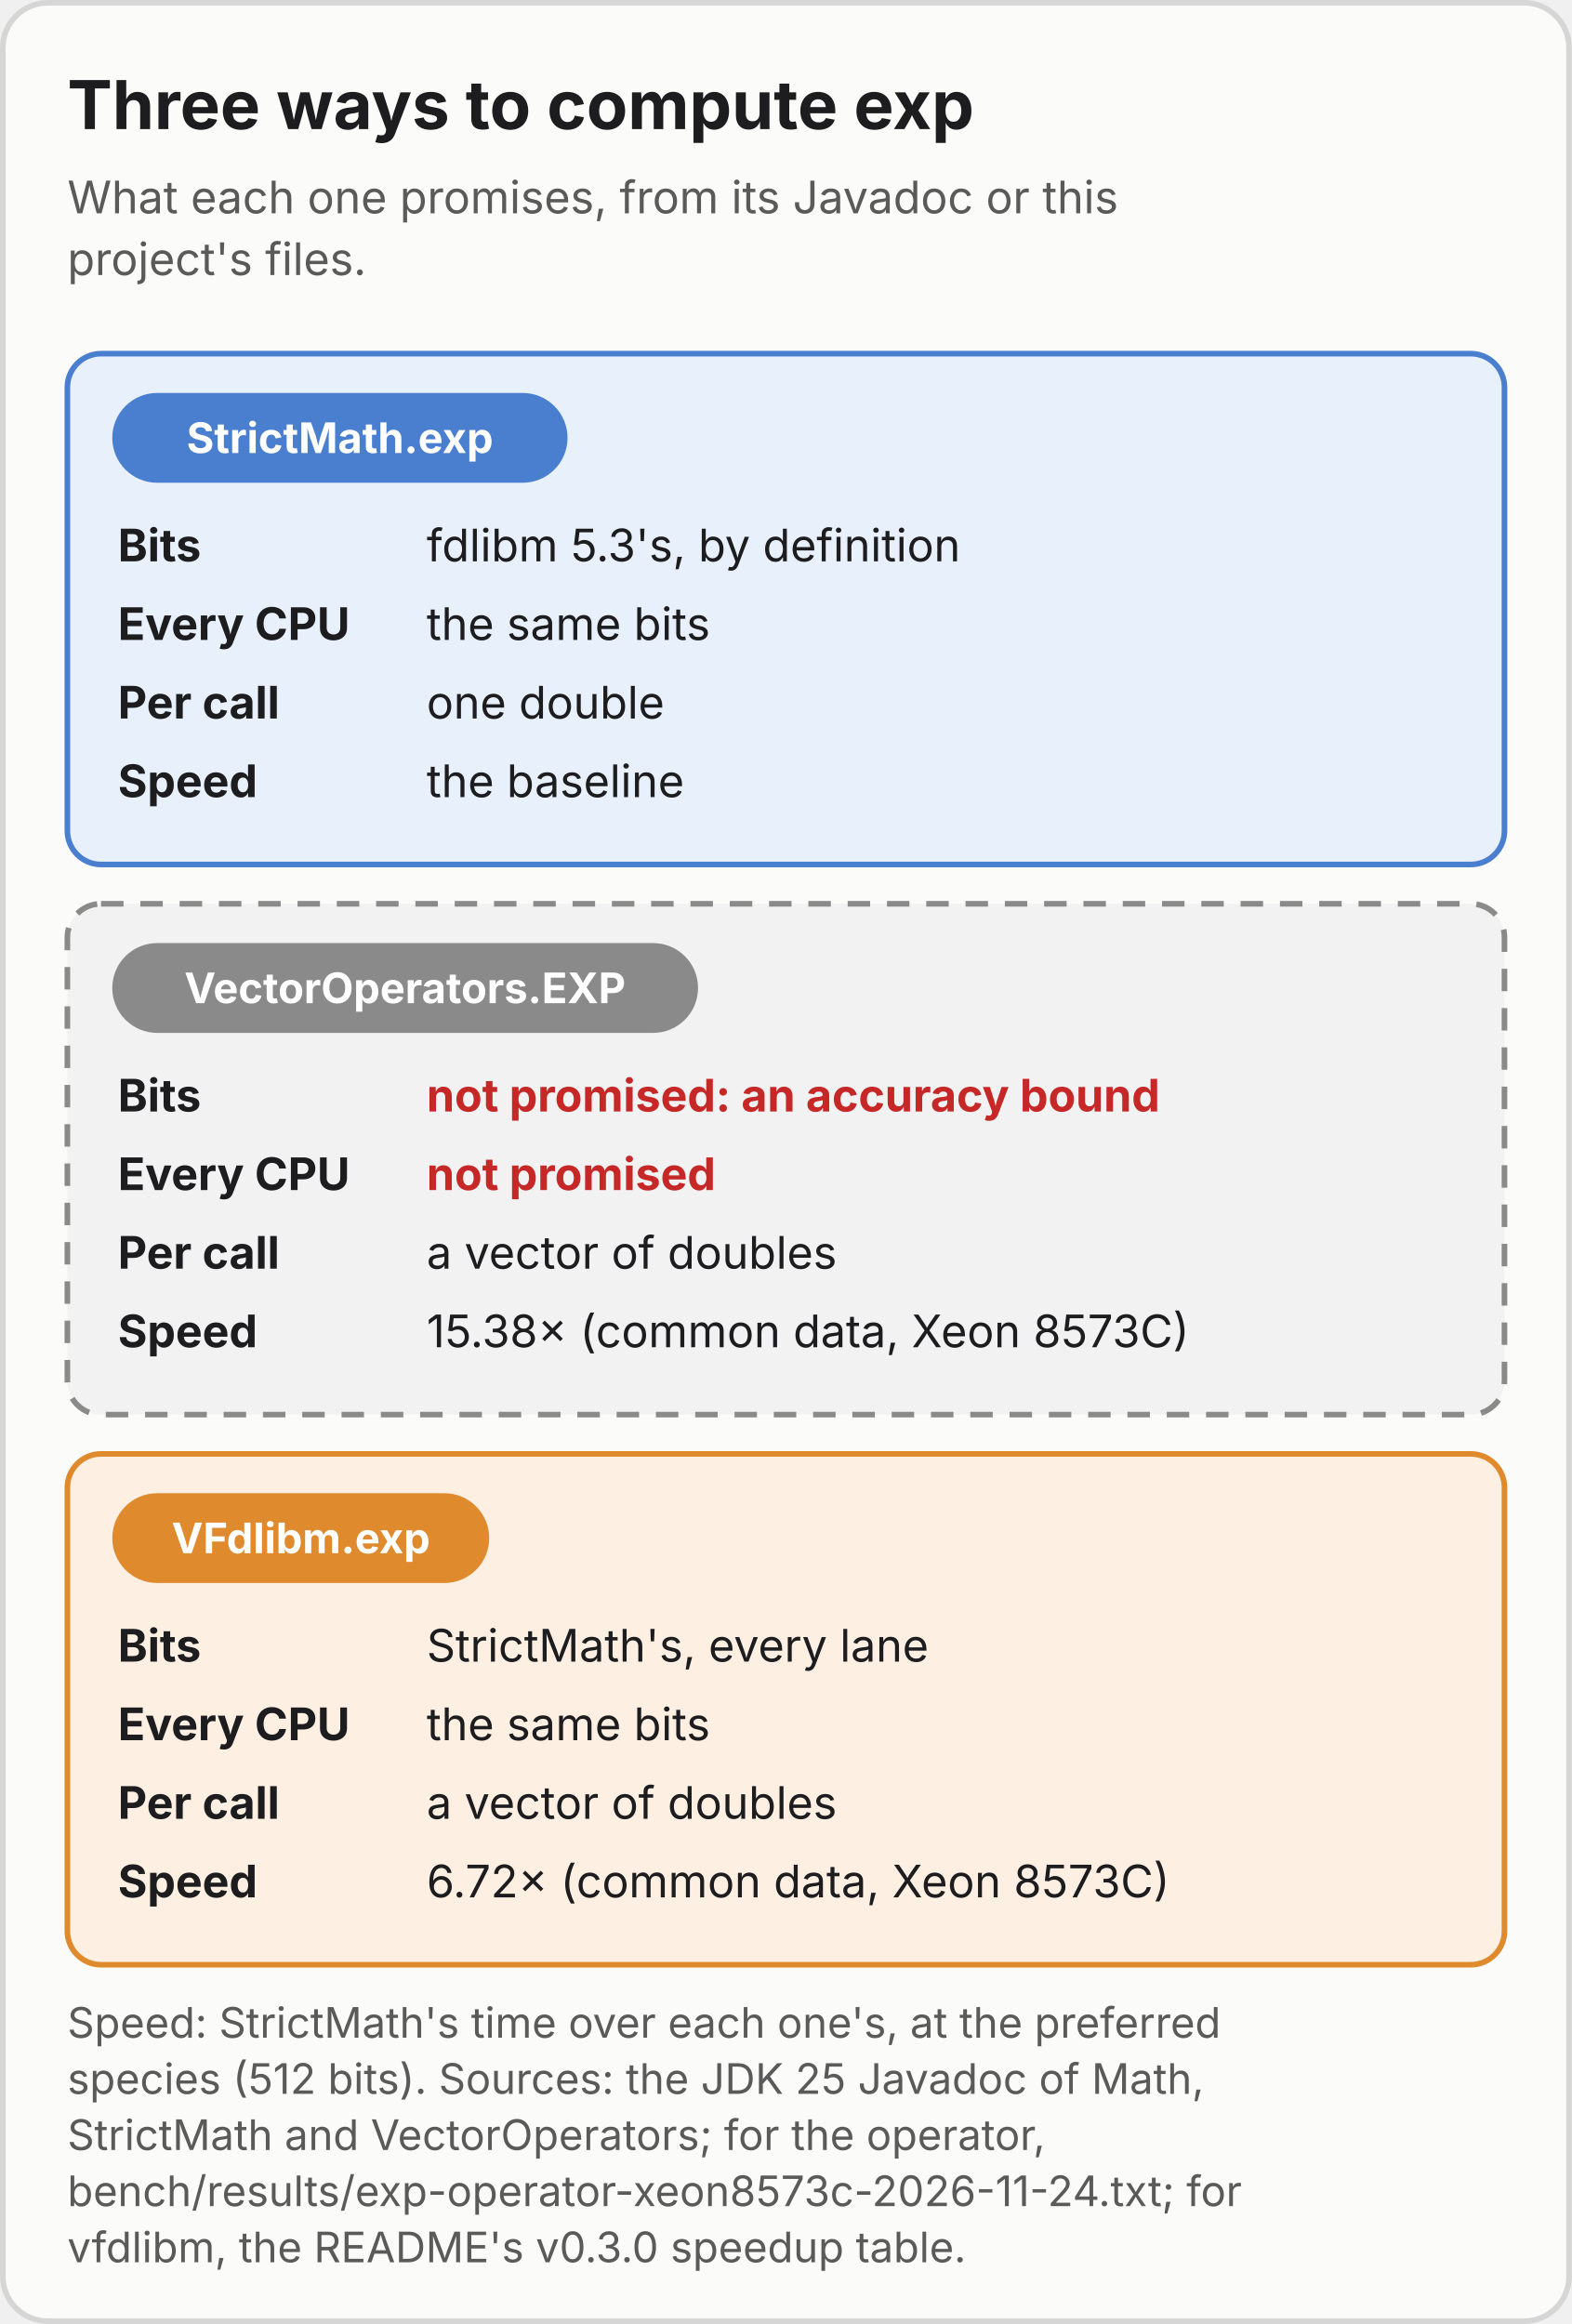
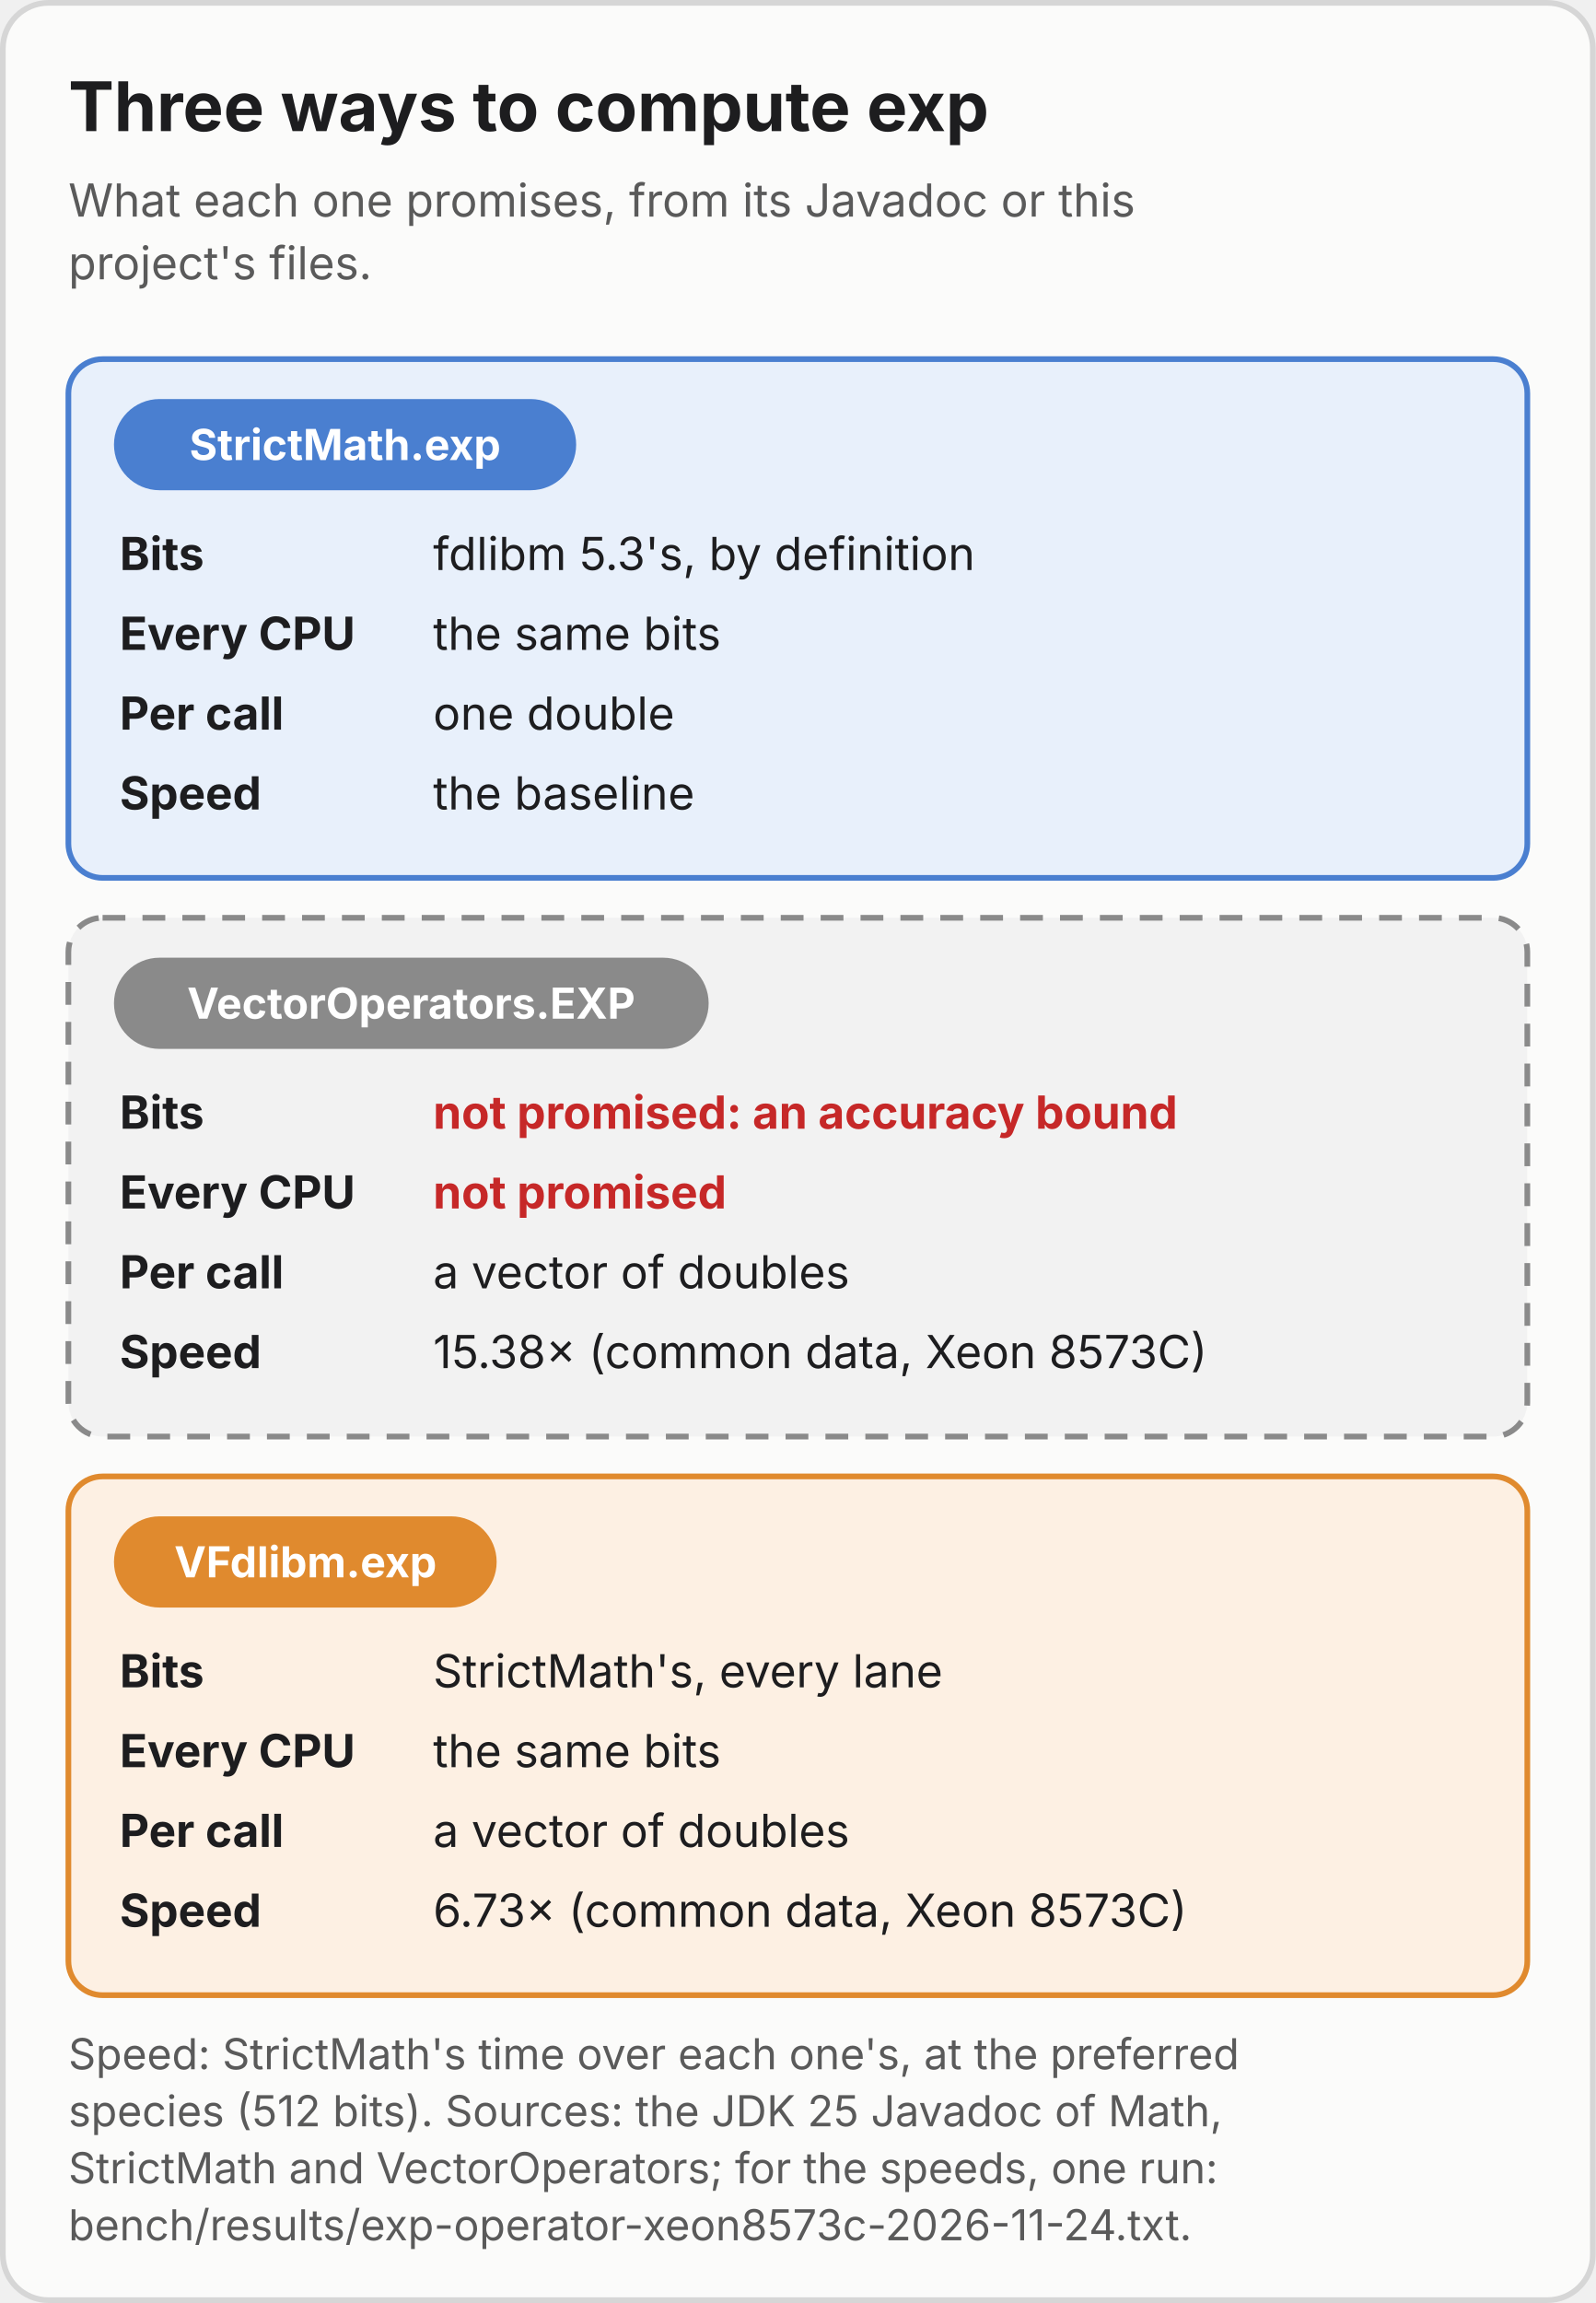
- <svg xmlns="http://www.w3.org/2000/svg" viewBox="0 0 560 828" width="560" height="828" role="img" aria-labelledby="t-compare d-compare">
+ <svg xmlns="http://www.w3.org/2000/svg" viewBox="0 0 560 808" width="560" height="808" role="img" aria-labelledby="t-compare d-compare">
  <defs>
    <marker id="arrow-compare" viewBox="0 0 10 10" refX="9" refY="5" markerWidth="8" markerHeight="8" orient="auto-start-reverse">
      <path d="M0,0 L10,5 L0,10 z" fill="#333" />
    </marker>
  </defs>
-   <rect x="1" y="1" width="558" height="826" rx="16" fill="#fbfbfa" stroke="#d6d6d6" stroke-width="2" />
+   <rect x="1" y="1" width="558" height="806" rx="16" fill="#fbfbfa" stroke="#d6d6d6" stroke-width="2" />
  <text x="24.0" y="46.0" font-family="Inter, 'IBM Plex Sans', 'Segoe UI', Roboto, 'Helvetica Neue', Arial, sans-serif" font-size="24" font-weight="700" fill="#1d1d1f" text-anchor="start">Three ways to compute exp</text>
  <text x="24.0" y="76.0" font-family="Inter, 'IBM Plex Sans', 'Segoe UI', Roboto, 'Helvetica Neue', Arial, sans-serif" font-size="16" font-weight="400" fill="#5a5a5a" text-anchor="start">What each one promises, from its Javadoc or this</text>
  <text x="24.0" y="98.0" font-family="Inter, 'IBM Plex Sans', 'Segoe UI', Roboto, 'Helvetica Neue', Arial, sans-serif" font-size="16" font-weight="400" fill="#5a5a5a" text-anchor="start">project's files.</text>
  <rect x="24.0" y="126.0" width="512.0" height="182.0" rx="12" fill="#e8f0fb" stroke="#4a7fd0" stroke-width="2" />
  <rect x="40.0" y="140.0" width="162.2" height="32.0" rx="16.0" fill="#4a7fd0" stroke="#4a7fd0" stroke-width="0" />
  <text x="121.1" y="161.4" font-family="Inter, 'IBM Plex Sans', 'Segoe UI', Roboto, 'Helvetica Neue', Arial, sans-serif" font-size="15" font-weight="700" fill="#fff" text-anchor="middle">StrictMath.exp</text>
  <text x="42.0" y="200.0" font-family="Inter, 'IBM Plex Sans', 'Segoe UI', Roboto, 'Helvetica Neue', Arial, sans-serif" font-size="16" font-weight="700" fill="#1d1d1f" text-anchor="start">Bits</text>
  <text x="152.0" y="200.0" font-family="Inter, 'IBM Plex Sans', 'Segoe UI', Roboto, 'Helvetica Neue', Arial, sans-serif" font-size="16" font-weight="400" fill="#1d1d1f" text-anchor="start">fdlibm 5.3's, by definition</text>
  <text x="42.0" y="228.0" font-family="Inter, 'IBM Plex Sans', 'Segoe UI', Roboto, 'Helvetica Neue', Arial, sans-serif" font-size="16" font-weight="700" fill="#1d1d1f" text-anchor="start">Every CPU</text>
  <text x="152.0" y="228.0" font-family="Inter, 'IBM Plex Sans', 'Segoe UI', Roboto, 'Helvetica Neue', Arial, sans-serif" font-size="16" font-weight="400" fill="#1d1d1f" text-anchor="start">the same bits</text>
  <text x="42.0" y="256.0" font-family="Inter, 'IBM Plex Sans', 'Segoe UI', Roboto, 'Helvetica Neue', Arial, sans-serif" font-size="16" font-weight="700" fill="#1d1d1f" text-anchor="start">Per call</text>
  <text x="152.0" y="256.0" font-family="Inter, 'IBM Plex Sans', 'Segoe UI', Roboto, 'Helvetica Neue', Arial, sans-serif" font-size="16" font-weight="400" fill="#1d1d1f" text-anchor="start">one double</text>
  <text x="42.0" y="284.0" font-family="Inter, 'IBM Plex Sans', 'Segoe UI', Roboto, 'Helvetica Neue', Arial, sans-serif" font-size="16" font-weight="700" fill="#1d1d1f" text-anchor="start">Speed</text>
  <text x="152.0" y="284.0" font-family="Inter, 'IBM Plex Sans', 'Segoe UI', Roboto, 'Helvetica Neue', Arial, sans-serif" font-size="16" font-weight="400" fill="#1d1d1f" text-anchor="start">the baseline</text>
  <rect x="24.0" y="322.0" width="512.0" height="182.0" rx="12" fill="#f2f2f2" stroke="#8a8a8a" stroke-width="2" stroke-dasharray="8 6" />
  <rect x="40.0" y="336.0" width="208.7" height="32.0" rx="16.0" fill="#8a8a8a" stroke="#8a8a8a" stroke-width="0" />
  <text x="144.3" y="357.4" font-family="Inter, 'IBM Plex Sans', 'Segoe UI', Roboto, 'Helvetica Neue', Arial, sans-serif" font-size="15" font-weight="700" fill="#fff" text-anchor="middle">VectorOperators.EXP</text>
  <text x="42.0" y="396.0" font-family="Inter, 'IBM Plex Sans', 'Segoe UI', Roboto, 'Helvetica Neue', Arial, sans-serif" font-size="16" font-weight="700" fill="#1d1d1f" text-anchor="start">Bits</text>
  <text x="152.0" y="396.0" font-family="Inter, 'IBM Plex Sans', 'Segoe UI', Roboto, 'Helvetica Neue', Arial, sans-serif" font-size="16" font-weight="700" fill="#c62828" text-anchor="start">not promised: an accuracy bound</text>
  <text x="42.0" y="424.0" font-family="Inter, 'IBM Plex Sans', 'Segoe UI', Roboto, 'Helvetica Neue', Arial, sans-serif" font-size="16" font-weight="700" fill="#1d1d1f" text-anchor="start">Every CPU</text>
  <text x="152.0" y="424.0" font-family="Inter, 'IBM Plex Sans', 'Segoe UI', Roboto, 'Helvetica Neue', Arial, sans-serif" font-size="16" font-weight="700" fill="#c62828" text-anchor="start">not promised</text>
  <text x="42.0" y="452.0" font-family="Inter, 'IBM Plex Sans', 'Segoe UI', Roboto, 'Helvetica Neue', Arial, sans-serif" font-size="16" font-weight="700" fill="#1d1d1f" text-anchor="start">Per call</text>
  <text x="152.0" y="452.0" font-family="Inter, 'IBM Plex Sans', 'Segoe UI', Roboto, 'Helvetica Neue', Arial, sans-serif" font-size="16" font-weight="400" fill="#1d1d1f" text-anchor="start">a vector of doubles</text>
  <text x="42.0" y="480.0" font-family="Inter, 'IBM Plex Sans', 'Segoe UI', Roboto, 'Helvetica Neue', Arial, sans-serif" font-size="16" font-weight="700" fill="#1d1d1f" text-anchor="start">Speed</text>
  <text x="152.0" y="480.0" font-family="Inter, 'IBM Plex Sans', 'Segoe UI', Roboto, 'Helvetica Neue', Arial, sans-serif" font-size="16" font-weight="400" fill="#1d1d1f" text-anchor="start">15.38× (common data, Xeon 8573C)</text>
  <rect x="24.0" y="518.0" width="512.0" height="182.0" rx="12" fill="#fdf0e3" stroke="#e08a2e" stroke-width="2" />
  <rect x="40.0" y="532.0" width="134.3" height="32.0" rx="16.0" fill="#e08a2e" stroke="#e08a2e" stroke-width="0" />
  <text x="107.2" y="553.4" font-family="Inter, 'IBM Plex Sans', 'Segoe UI', Roboto, 'Helvetica Neue', Arial, sans-serif" font-size="15" font-weight="700" fill="#fff" text-anchor="middle">VFdlibm.exp</text>
  <text x="42.0" y="592.0" font-family="Inter, 'IBM Plex Sans', 'Segoe UI', Roboto, 'Helvetica Neue', Arial, sans-serif" font-size="16" font-weight="700" fill="#1d1d1f" text-anchor="start">Bits</text>
  <text x="152.0" y="592.0" font-family="Inter, 'IBM Plex Sans', 'Segoe UI', Roboto, 'Helvetica Neue', Arial, sans-serif" font-size="16" font-weight="400" fill="#1d1d1f" text-anchor="start">StrictMath's, every lane</text>
  <text x="42.0" y="620.0" font-family="Inter, 'IBM Plex Sans', 'Segoe UI', Roboto, 'Helvetica Neue', Arial, sans-serif" font-size="16" font-weight="700" fill="#1d1d1f" text-anchor="start">Every CPU</text>
  <text x="152.0" y="620.0" font-family="Inter, 'IBM Plex Sans', 'Segoe UI', Roboto, 'Helvetica Neue', Arial, sans-serif" font-size="16" font-weight="400" fill="#1d1d1f" text-anchor="start">the same bits</text>
  <text x="42.0" y="648.0" font-family="Inter, 'IBM Plex Sans', 'Segoe UI', Roboto, 'Helvetica Neue', Arial, sans-serif" font-size="16" font-weight="700" fill="#1d1d1f" text-anchor="start">Per call</text>
  <text x="152.0" y="648.0" font-family="Inter, 'IBM Plex Sans', 'Segoe UI', Roboto, 'Helvetica Neue', Arial, sans-serif" font-size="16" font-weight="400" fill="#1d1d1f" text-anchor="start">a vector of doubles</text>
  <text x="42.0" y="676.0" font-family="Inter, 'IBM Plex Sans', 'Segoe UI', Roboto, 'Helvetica Neue', Arial, sans-serif" font-size="16" font-weight="700" fill="#1d1d1f" text-anchor="start">Speed</text>
-   <text x="152.0" y="676.0" font-family="Inter, 'IBM Plex Sans', 'Segoe UI', Roboto, 'Helvetica Neue', Arial, sans-serif" font-size="16" font-weight="400" fill="#1d1d1f" text-anchor="start">6.72× (common data, Xeon 8573C)</text>
+   <text x="152.0" y="676.0" font-family="Inter, 'IBM Plex Sans', 'Segoe UI', Roboto, 'Helvetica Neue', Arial, sans-serif" font-size="16" font-weight="400" fill="#1d1d1f" text-anchor="start">6.73× (common data, Xeon 8573C)</text>
  <text x="24.0" y="726.0" font-family="Inter, 'IBM Plex Sans', 'Segoe UI', Roboto, 'Helvetica Neue', Arial, sans-serif" font-size="15" font-weight="400" fill="#5a5a5a" text-anchor="start">Speed: StrictMath's time over each one's, at the preferred</text>
  <text x="24.0" y="746.0" font-family="Inter, 'IBM Plex Sans', 'Segoe UI', Roboto, 'Helvetica Neue', Arial, sans-serif" font-size="15" font-weight="400" fill="#5a5a5a" text-anchor="start">species (512 bits). Sources: the JDK 25 Javadoc of Math,</text>
-   <text x="24.0" y="766.0" font-family="Inter, 'IBM Plex Sans', 'Segoe UI', Roboto, 'Helvetica Neue', Arial, sans-serif" font-size="15" font-weight="400" fill="#5a5a5a" text-anchor="start">StrictMath and VectorOperators; for the operator,</text>
-   <text x="24.0" y="786.0" font-family="Inter, 'IBM Plex Sans', 'Segoe UI', Roboto, 'Helvetica Neue', Arial, sans-serif" font-size="15" font-weight="400" fill="#5a5a5a" text-anchor="start">bench/results/exp-operator-xeon8573c-2026-11-24.txt; for</text>
-   <text x="24.0" y="806.0" font-family="Inter, 'IBM Plex Sans', 'Segoe UI', Roboto, 'Helvetica Neue', Arial, sans-serif" font-size="15" font-weight="400" fill="#5a5a5a" text-anchor="start">vfdlibm, the README's v0.3.0 speedup table.</text>
+   <text x="24.0" y="766.0" font-family="Inter, 'IBM Plex Sans', 'Segoe UI', Roboto, 'Helvetica Neue', Arial, sans-serif" font-size="15" font-weight="400" fill="#5a5a5a" text-anchor="start">StrictMath and VectorOperators; for the speeds, one run:</text>
+   <text x="24.0" y="786.0" font-family="Inter, 'IBM Plex Sans', 'Segoe UI', Roboto, 'Helvetica Neue', Arial, sans-serif" font-size="15" font-weight="400" fill="#5a5a5a" text-anchor="start">bench/results/exp-operator-xeon8573c-2026-11-24.txt.</text>
</svg>
